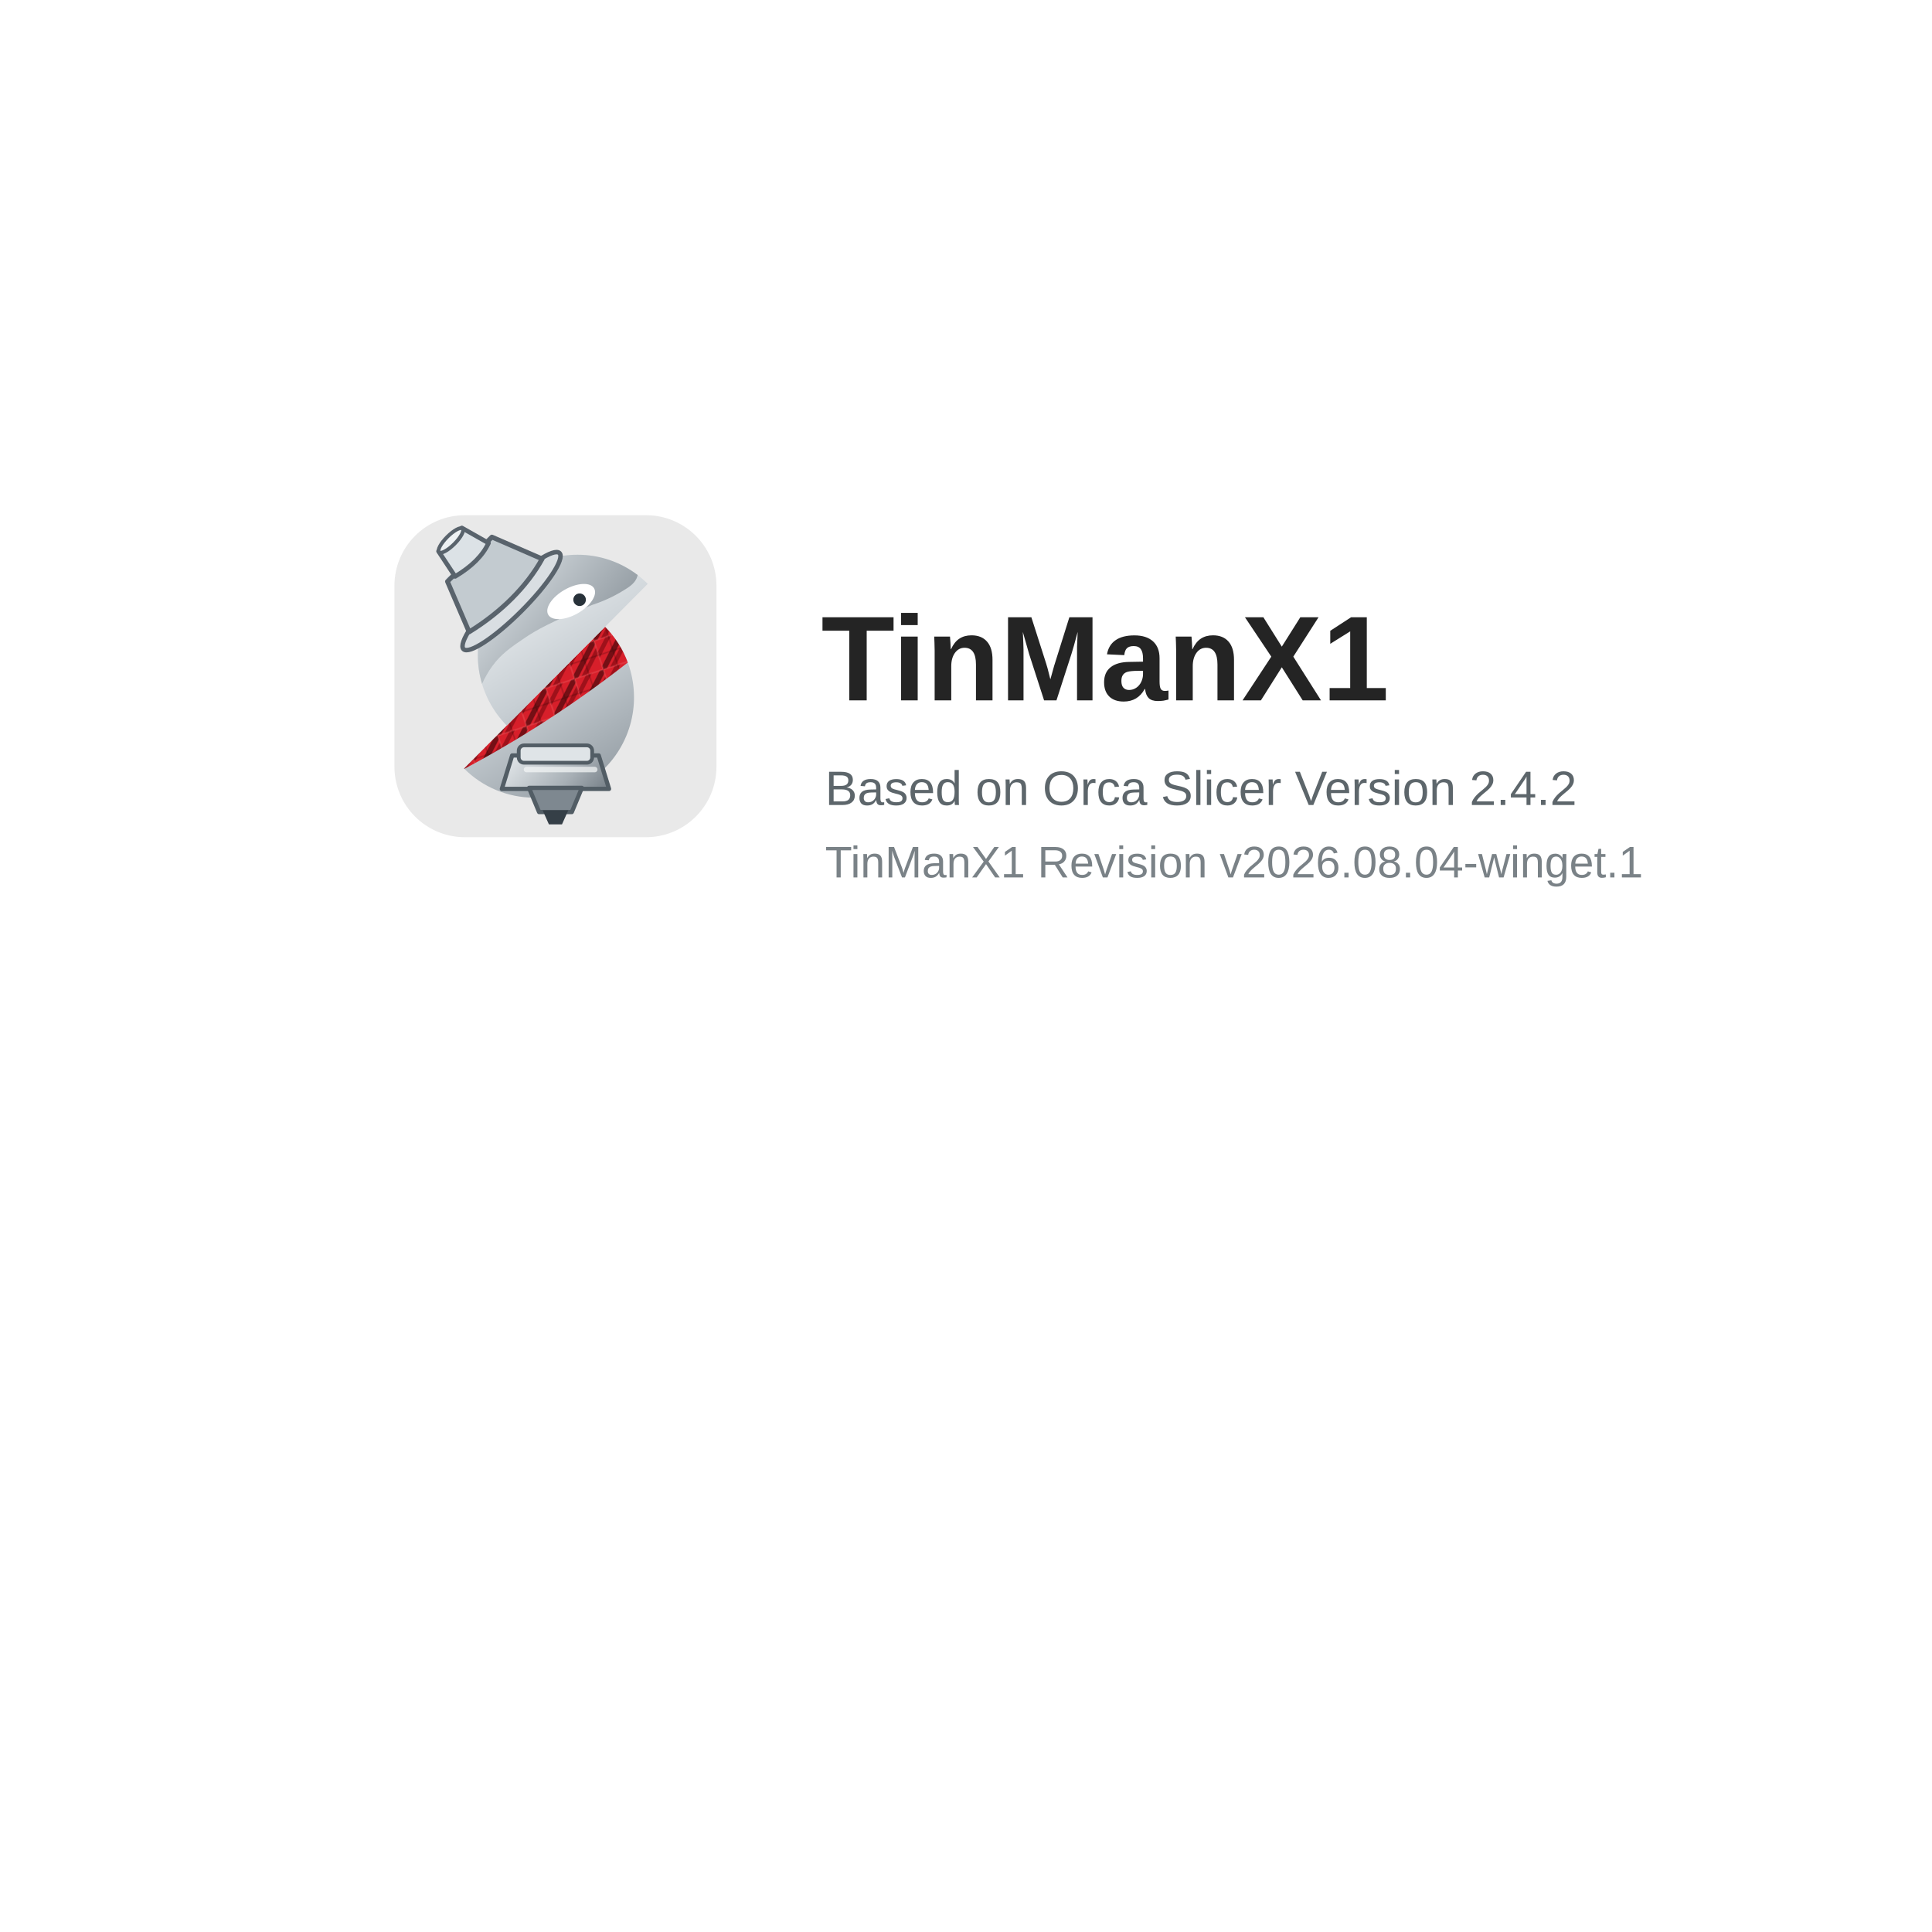
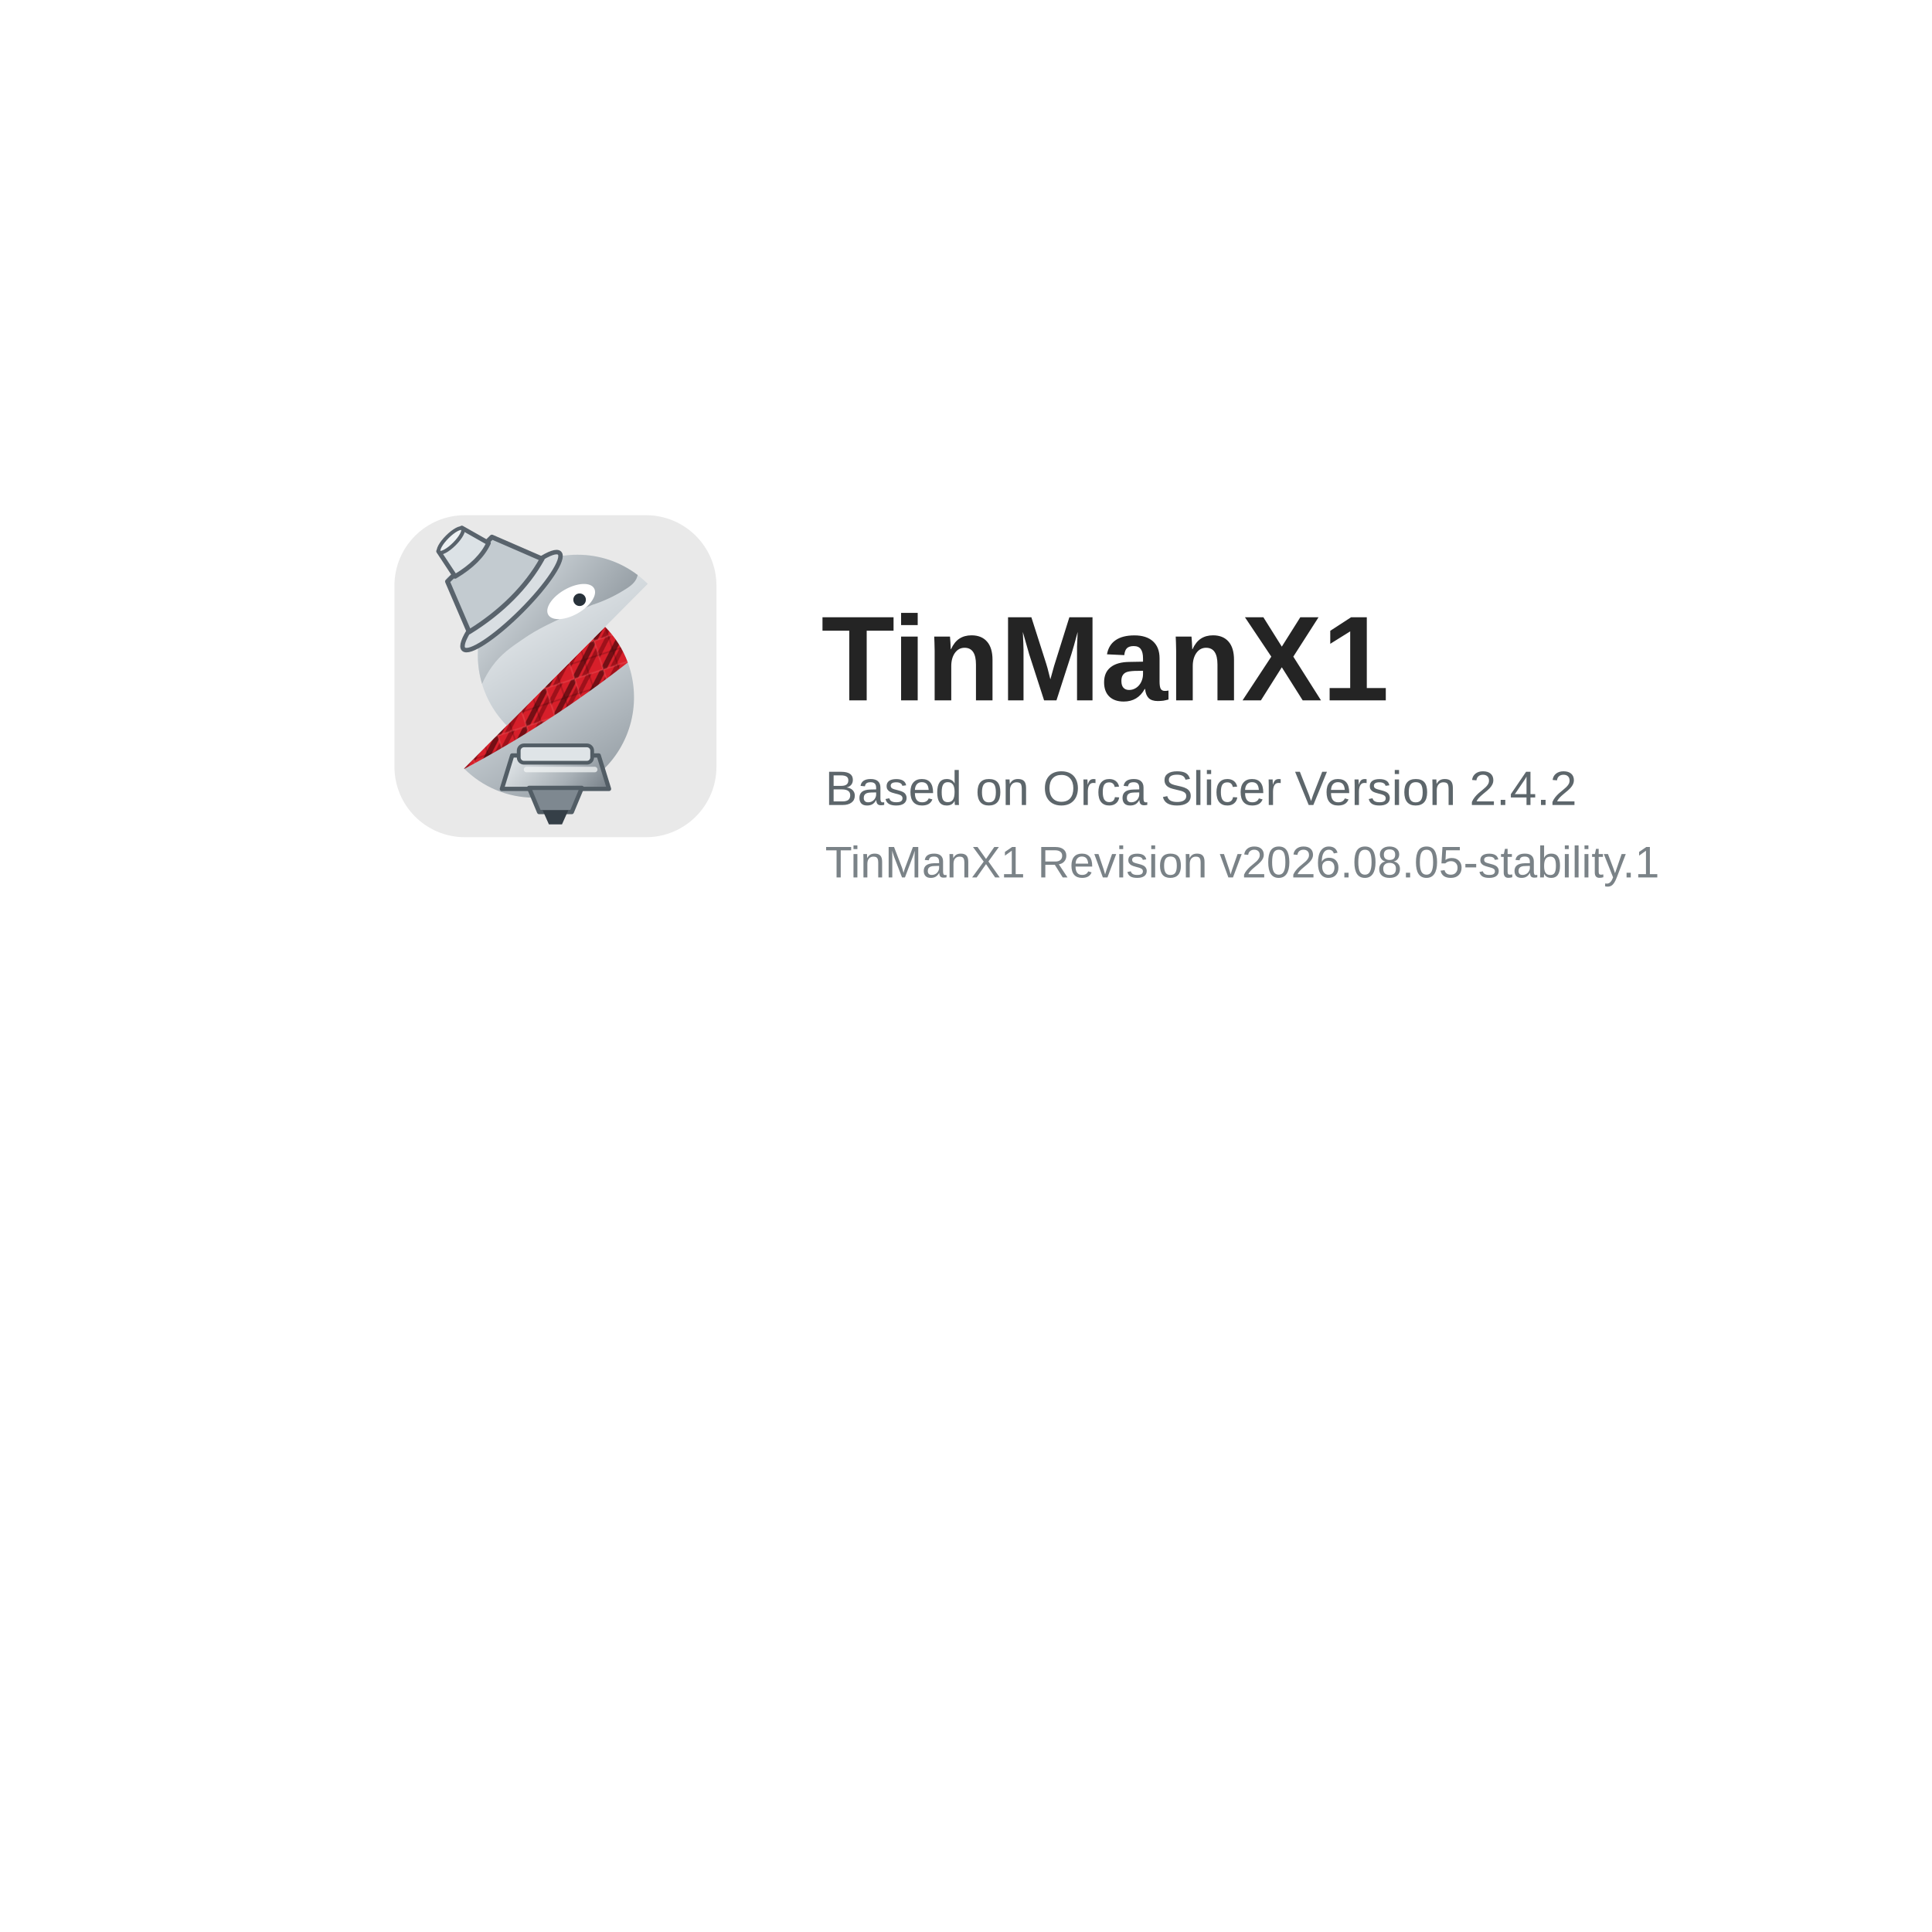
<svg xmlns="http://www.w3.org/2000/svg" width="480" height="480" viewBox="0 0 480 480">
  <defs>
    <linearGradient id="tmxSilver" x1="18" y1="8" x2="47" y2="55" gradientUnits="userSpaceOnUse">
      <stop offset="0" stop-color="#f7f9fa" />
      <stop offset=".52" stop-color="#c7ced3" />
      <stop offset="1" stop-color="#8d969d" />
    </linearGradient>
    <linearGradient id="tmxDarkSilver" x1="19" y1="10" x2="49" y2="35" gradientUnits="userSpaceOnUse">
      <stop offset="0" stop-color="#dce2e6" />
      <stop offset="1" stop-color="#6f7981" />
    </linearGradient>
    <linearGradient id="tmxNozzle" x1="24" y1="43" x2="43" y2="60" gradientUnits="userSpaceOnUse">
      <stop offset="0" stop-color="#eef2f4" />
      <stop offset=".55" stop-color="#a8b0b6" />
      <stop offset="1" stop-color="#59636c" />
    </linearGradient>
    <pattern id="tmxCarbonRed" width="6" height="6" patternUnits="userSpaceOnUse" patternTransform="rotate(-18)">
      <rect width="6" height="6" fill="#D71F2A" />
      <path d="M-2 1 1-2M0 6 6 0M5 8 8 5" fill="none" stroke="#250204" stroke-width="1.05" opacity=".55" />
      <path d="M-2 5 5-2M1 7 7 1" fill="none" stroke="#7c0810" stroke-width=".85" opacity=".62" />
      <path d="M0 0h6v6h-6z" fill="none" stroke="#f06a70" stroke-width=".35" opacity=".28" />
      <path d="M0 3h6M3 0v6" fill="none" stroke="#180102" stroke-width=".28" opacity=".22" />
    </pattern>
  </defs>
  <rect width="480" height="480" fill="#ffffff" />
  <g transform="translate(98 128)">
    <g transform="scale(1.25)">
      <rect width="64" height="64" rx="14" fill="#e9e9e9" />
      <path d="M13.84,50.354a19.7,19.7,0,0,0,13.883,5.79A19.944,19.944,0,0,0,41.858,22.182Z" fill="url(#tmxSilver)" />
      <path d="M41.858,22.181,13.84,50.354l.061.059A220.548,220.548,0,0,0,46.378,29.277a19.964,19.964,0,0,0-4.52-7.1" fill="url(#tmxCarbonRed)" />
      <path d="M36.381,7.856A19.943,19.943,0,0,0,22.327,41.818L50.345,13.646a19.693,19.693,0,0,0-13.964-5.79" fill="url(#tmxSilver)" />
      <path d="M36.381,7.856A19.636,19.636,0,0,0,26.04,10.782a22.742,22.742,0,0,0-5.91-.745,23.084,23.084,0,0,0-9.477,2.124.632.632,0,0,0,.129,1.191,13.52,13.52,0,0,1,8.069,5.137A20.06,20.06,0,0,0,17.41,33.534a19.873,19.873,0,0,1,2-3.488c1.819-2.5,3.743-3.8,6.585-5.723,2.093-1.416,5-3.077,13.359-6.512a28.421,28.421,0,0,0,6.12-2.821c1.4-.831,2.461-1.615,2.8-2.842.024-.086.045-.172.065-.256A19.655,19.655,0,0,0,36.381,7.856" fill="url(#tmxDarkSilver)" />
      <path d="M39.69,14.551c.727,1.285-.728,3.495-3.249,4.937s-5.154,1.569-5.88.284.727-3.495,3.248-4.937,5.154-1.569,5.881-.284" fill="#fff" />
      <circle cx="36.8" cy="16.8" r="1.25" fill="#28323a" />
      <g transform="translate(-17 1) rotate(-45 34.2 12.5) scale(1.05)">
        <ellipse cx="34.25" cy="18.4" rx="12.85" ry="2.65" fill="#d9dee2" stroke="#59636c" stroke-width=".85" />
        <path d="M28.3,7.2h11.9l3.8,9.65c-5.75,1.65-12.65,1.65-19.55,0Z" fill="#c3cbd0" stroke="#59636c" stroke-width=".9" stroke-linejoin="round" />
        <path d="M31.15,1.95h6.25l1.55,5.6c-2.45.9-5.4.9-8.95,0Z" fill="#dce2e6" stroke="#59636c" stroke-width=".85" stroke-linejoin="round" />
        <ellipse cx="34.25" cy="2.15" rx="3.15" ry=".95" fill="#eef2f4" stroke="#59636c" stroke-width=".7" />
      </g>
      <path d="M23.4,47.75h17.2l2.05,6.65H21.35Z" fill="url(#tmxNozzle)" stroke="#525d65" stroke-width=".85" stroke-linejoin="round" />
      <path d="M26.75,54.2h10.5l-2,4.8h-6.5Z" fill="#7e8890" stroke="#525d65" stroke-width=".85" stroke-linejoin="round" />
      <path d="M29.45,58.65h5.1l-1.25,2.8h-2.6Z" fill="#353f47" />
      <rect x="24.7" y="45.75" width="14.6" height="3.45" rx="1.05" fill="#dfe4e7" stroke="#525d65" stroke-width=".75" />
      <path d="M26.25,50.55h13.55" fill="none" stroke="#f4f6f7" stroke-width="1.1" stroke-linecap="round" opacity=".72" />
    </g>
    <text x="106" y="46" font-family="Arial, Helvetica, sans-serif" font-size="30" font-weight="700" fill="#242424">TinManX1</text>
    <text x="107" y="72" font-family="Arial, Helvetica, sans-serif" font-size="12" fill="#5d666b">Based on Orca Slicer Version 2.4.2</text>
-     <text x="107" y="90" font-family="Arial, Helvetica, sans-serif" font-size="11" fill="#7a8287">TinManX1 Revision v2026.08.04-winget.1</text>
+     <text x="107" y="90" font-family="Arial, Helvetica, sans-serif" font-size="11" fill="#7a8287">TinManX1 Revision v2026.08.05-stability.1</text>
  </g>
</svg>
